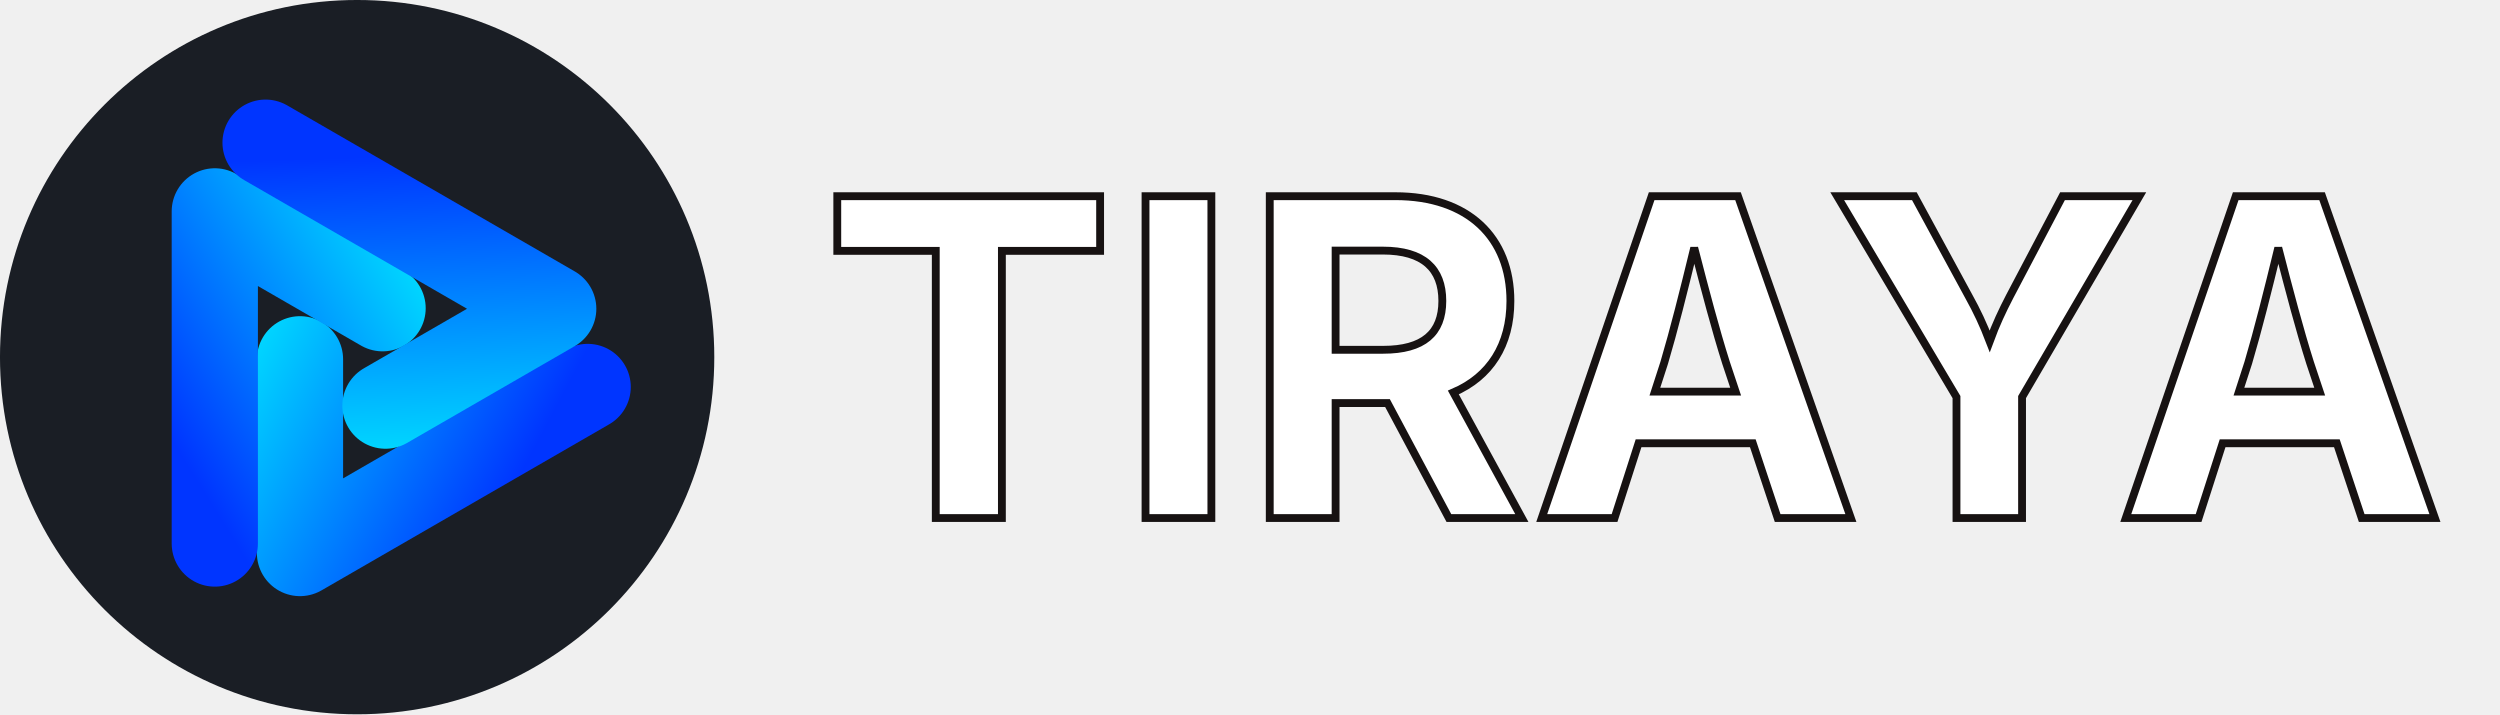
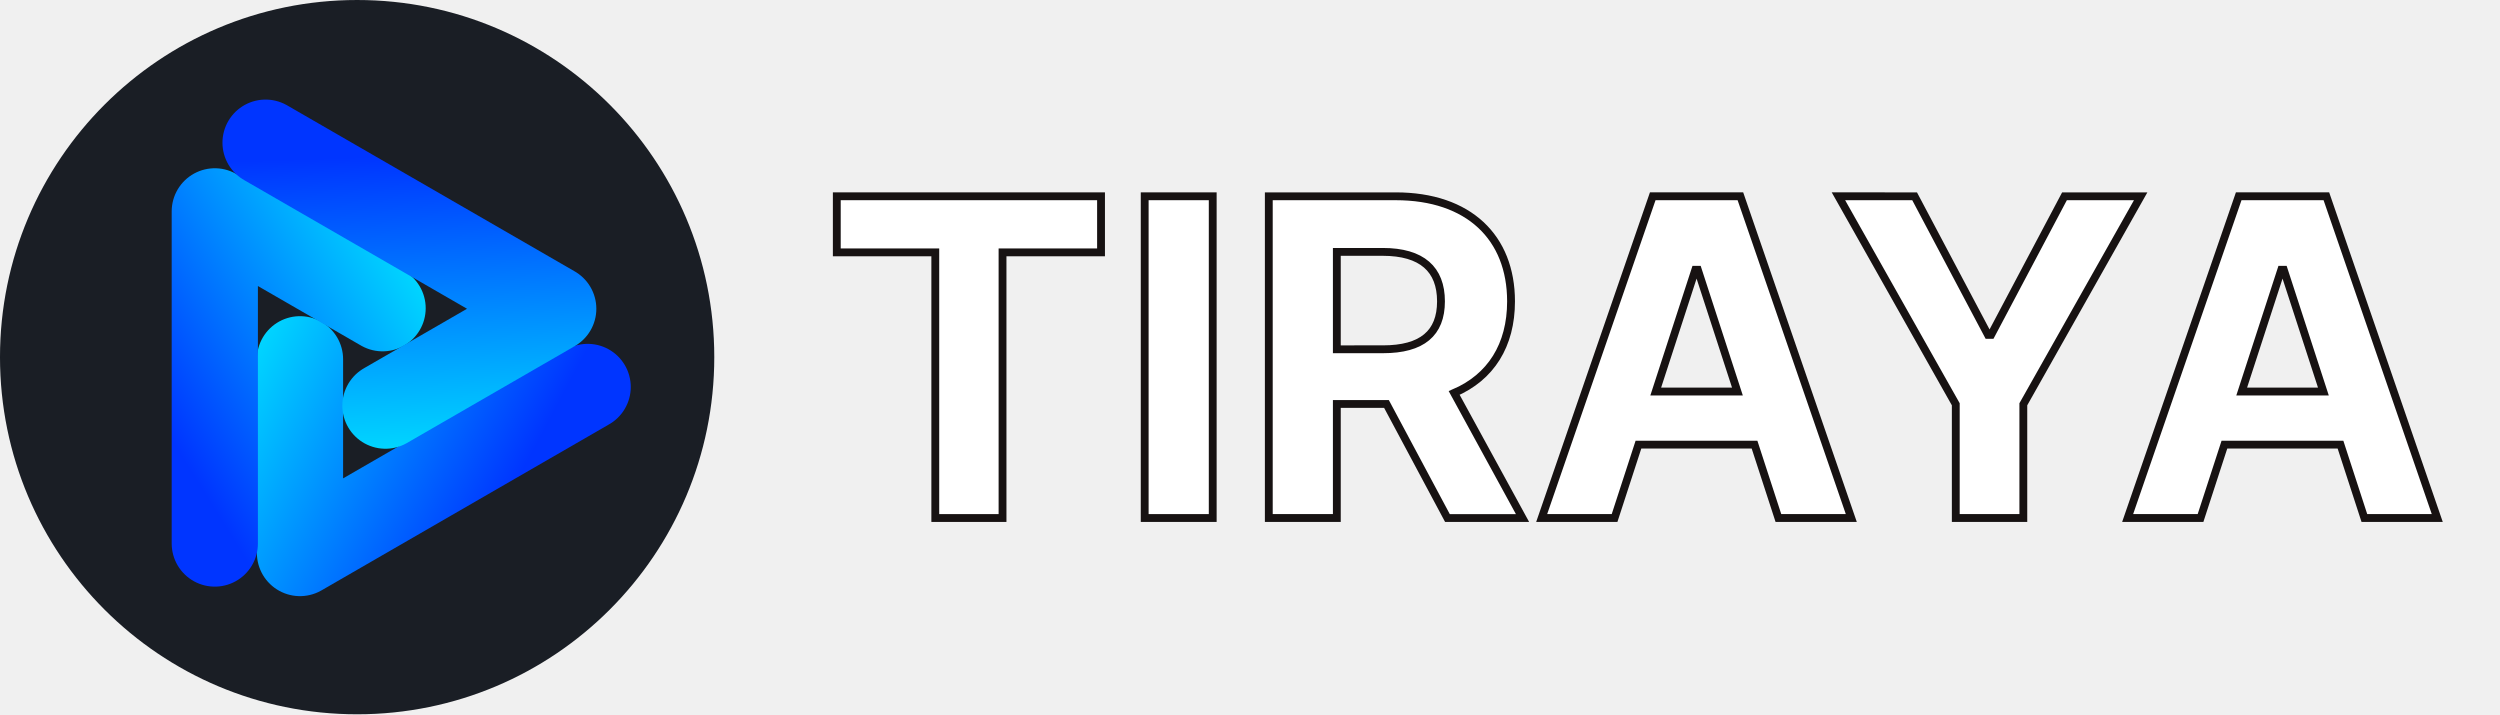
<svg xmlns="http://www.w3.org/2000/svg" xmlns:xlink="http://www.w3.org/1999/xlink" width="280" height="80" viewBox="0 0 280 80" version="1.1" id="svg7824">
  <defs id="defs7821">
-     <linearGradient xlink:href="#linearGradient137387" id="linearGradient204368" gradientUnits="userSpaceOnUse" gradientTransform="translate(-21.33007,81.32789)" x1="75.381" y1="72.556" x2="56.756" y2="62.604" />
+     <linearGradient xlink:href="#linearGradient137387" id="linearGradient204368" gradientUnits="userSpaceOnUse" gradientTransform="matrix(1.755658,0,0,1.755656,-66.42591,-72.84074)" x1="75.381" y1="72.556" x2="56.756" y2="62.604" />
    <linearGradient id="linearGradient137387">
      <stop style="stop-color:#0035ff;stop-opacity:1" offset="0" id="stop137383" />
      <stop style="stop-color:#00eaff;stop-opacity:1" offset="1" id="stop137385" />
    </linearGradient>
-     <linearGradient xlink:href="#linearGradient137387" id="linearGradient204370" gradientUnits="userSpaceOnUse" gradientTransform="rotate(120,29.32336,102.2503)" x1="75.381" y1="72.556" x2="56.756" y2="62.604" />
-     <linearGradient xlink:href="#linearGradient137387" id="linearGradient204372" gradientUnits="userSpaceOnUse" gradientTransform="rotate(-120,76.28269,114.5774)" x1="75.381" y1="72.556" x2="56.756" y2="62.604" />
+     <linearGradient xlink:href="#linearGradient137387" id="linearGradient204370" gradientUnits="userSpaceOnUse" gradientTransform="matrix(-0.8778289,1.520443,-1.520444,-0.8778282,203.7109,9.065513)" x1="75.381" y1="72.556" x2="56.756" y2="62.604" />
+     <linearGradient xlink:href="#linearGradient137387" id="linearGradient204372" gradientUnits="userSpaceOnUse" gradientTransform="matrix(-0.8778289,-1.520443,1.520444,-0.8778282,-2.296772,202.0969)" x1="75.381" y1="72.556" x2="56.756" y2="62.604" />
  </defs>
  <g id="layer1" transform="translate(-5.12339,-6.042745)">
-     <g id="g12840" transform="matrix(1.755658,0,0,1.755656,-11.90946,-11.66928)">
-       <circle style="fill:#1a1e25;stroke-width:1.202" id="path351" cx="32.485" cy="32.872" r="22.784" />
-       <path style="fill:none;paint-order:normal" d="m 25.88,16.076 18.351,10.595 -10.704,6.18" id="path129727-1-9-9" />
-       <g id="g218205" transform="translate(-9.721793,-116.1704)">
-         <path style="fill:none;stroke:url(#linearGradient204368);stroke-width:5.5;stroke-linecap:round;stroke-linejoin:round;stroke-miterlimit:4;stroke-dasharray:none;stroke-opacity:1;paint-order:normal" d="M 56.913,150.944 38.561,161.539 V 149.179" id="path128643-3-2-93-7-3" />
-         <path style="fill:none;stroke:url(#linearGradient204370);stroke-width:5.5;stroke-linecap:round;stroke-linejoin:round;stroke-miterlimit:4;stroke-dasharray:none;stroke-opacity:1;paint-order:normal" d="m 33.126,160.933 2e-6,-21.19 10.704,6.18" id="path128643-3-2-93-6-3-1" />
-         <path style="fill:none;stroke:url(#linearGradient204372);stroke-width:5.5;stroke-linecap:round;stroke-linejoin:round;stroke-miterlimit:4;stroke-dasharray:none;stroke-opacity:1;paint-order:normal" d="m 36.365,135.361 18.351,10.595 -10.704,6.18" id="path128643-3-2-93-6-0-6-9" />
+     <g id="g342">
+       <ellipse style="fill:#1a1e25;stroke-width:2.111" id="path351" cx="45.123" cy="46.043" rx="40" ry="40" />
+       <g id="g335">
+         <path style="fill:none;stroke:url(#linearGradient204368);stroke-width:9.656;stroke-linecap:round;stroke-linejoin:round;stroke-miterlimit:4;stroke-dasharray:none;stroke-opacity:1;paint-order:normal" d="M 70.941,49.381 38.723,67.982 V 46.282" id="path128643-3-2-93-7-3" />
+         <path style="fill:none;stroke:url(#linearGradient204370);stroke-width:9.656;stroke-linecap:round;stroke-linejoin:round;stroke-miterlimit:4;stroke-dasharray:none;stroke-opacity:1;paint-order:normal" d="m 29.18,66.918 3e-6,-37.203 18.793,10.85" id="path128643-3-2-93-6-3-1" />
+         <path style="fill:none;stroke:url(#linearGradient204372);stroke-width:9.656;stroke-linecap:round;stroke-linejoin:round;stroke-miterlimit:4;stroke-dasharray:none;stroke-opacity:1;paint-order:normal" d="M 34.867,22.023 67.085,40.624 48.292,51.474" id="path128643-3-2-93-6-0-6-9" />
      </g>
    </g>
-     <text xml:space="preserve" style="font-style:normal;font-weight:normal;font-size:49.547px;line-height:1.25;font-family:sans-serif;letter-spacing:0px;fill:#000000;fill-opacity:1;stroke:none;stroke-width:0.878;stroke-dasharray:none" x="97.084" y="64.06" id="text3795">
-       <tspan style="font-style:normal;font-variant:normal;font-weight:bold;font-stretch:normal;font-size:49.547px;font-family:Inter;-inkscape-font-specification:'Inter Bold';baseline-shift:baseline;fill:#ffffff;fill-opacity:1;stroke:#171212;stroke-width:0.878;stroke-linejoin:miter;stroke-dasharray:none;stroke-opacity:1;paint-order:normal" x="97.084" y="64.06" id="tspan92540" dx="0" dy="0">TIRAYA</tspan>
-     </text>
+     <g aria-label="TIRAYA" id="text3795" style="font-size:49.547px;line-height:1.25;letter-spacing:0px;stroke-width:0.878">
+       <path d="m 98.844,34.308 h 11.032 v 29.753 h 7.531 V 34.308 h 11.032 V 28.026 H 98.844 Z" style="baseline-shift:baseline;fill:#ffffff;stroke:#171212" id="path301" />
+       <path d="m 140.948,28.026 h -7.619 v 36.034 h 7.619 z" style="baseline-shift:baseline;fill:#ffffff;stroke:#171212" id="path303" />
+       <path d="m 147.229,64.06 h 7.619 V 51.287 h 5.56 l 6.827,12.774 h 8.41 l -7.654,-14.005 c 4.1,-1.759 6.369,-5.331 6.369,-10.258 0,-7.161 -4.733,-11.771 -12.915,-11.771 H 147.229 Z m 7.619,-18.897 v -10.909 h 5.138 c 4.399,0 6.528,1.953 6.528,5.542 0,3.572 -2.129,5.366 -6.492,5.366 z" style="baseline-shift:baseline;fill:#ffffff;stroke:#171212" id="path305" />
+       <path d="m 185.955,64.06 2.674,-8.217 h 13.002 l 2.674,8.217 h 8.164 L 200.048,28.026 h -9.818 l -12.439,36.034 z m 4.61,-14.164 4.434,-13.636 h 0.282 l 4.434,13.636 z" style="baseline-shift:baseline;fill:#ffffff;stroke:#171212" id="path307" />
+       <path d="m 211.027,28.026 13.143,23.295 v 12.739 h 7.566 V 51.322 l 13.143,-23.295 h -8.533 l -8.217,15.519 h -0.352 l -8.217,-15.519 z" style="baseline-shift:baseline;fill:#ffffff;stroke:#171212" id="path309" />
+       <path d="m 251.583,64.06 2.674,-8.217 h 13.002 l 2.674,8.217 h 8.164 L 265.677,28.026 h -9.818 l -12.439,36.034 z m 4.61,-14.164 4.434,-13.636 h 0.282 l 4.434,13.636 z" style="baseline-shift:baseline;fill:#ffffff;stroke:#171212" id="path311" />
+     </g>
  </g>
</svg>
